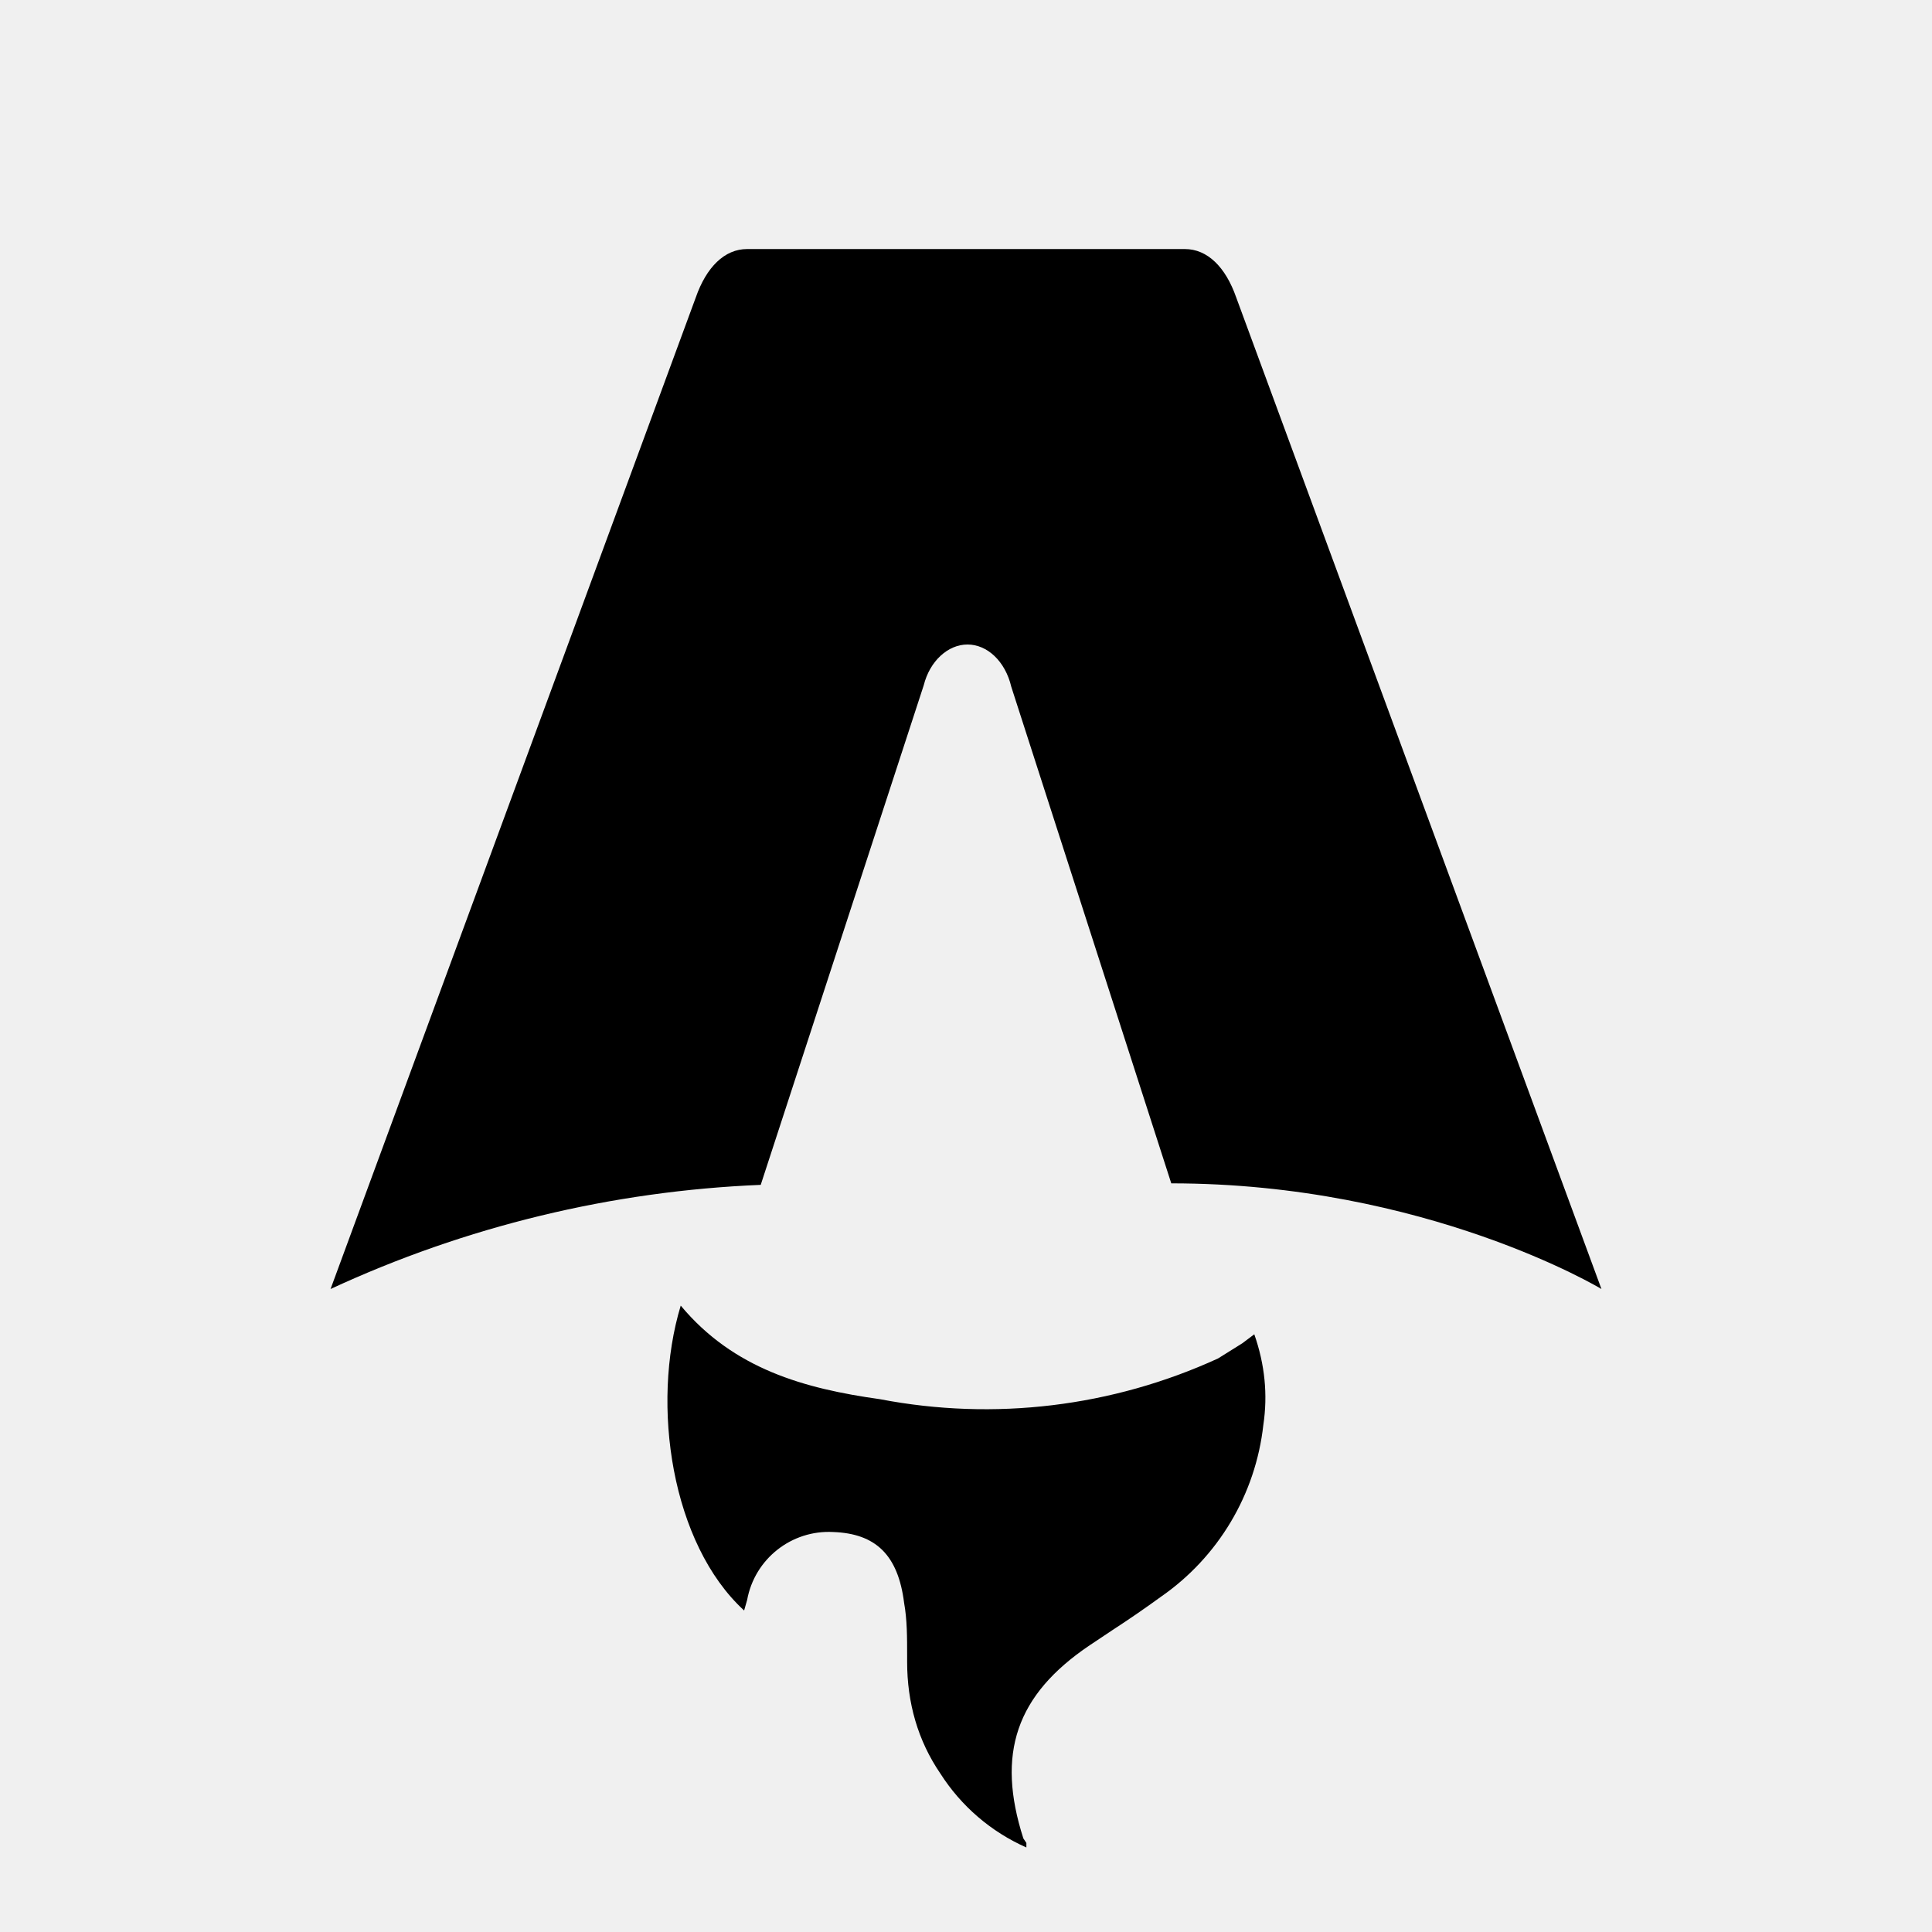
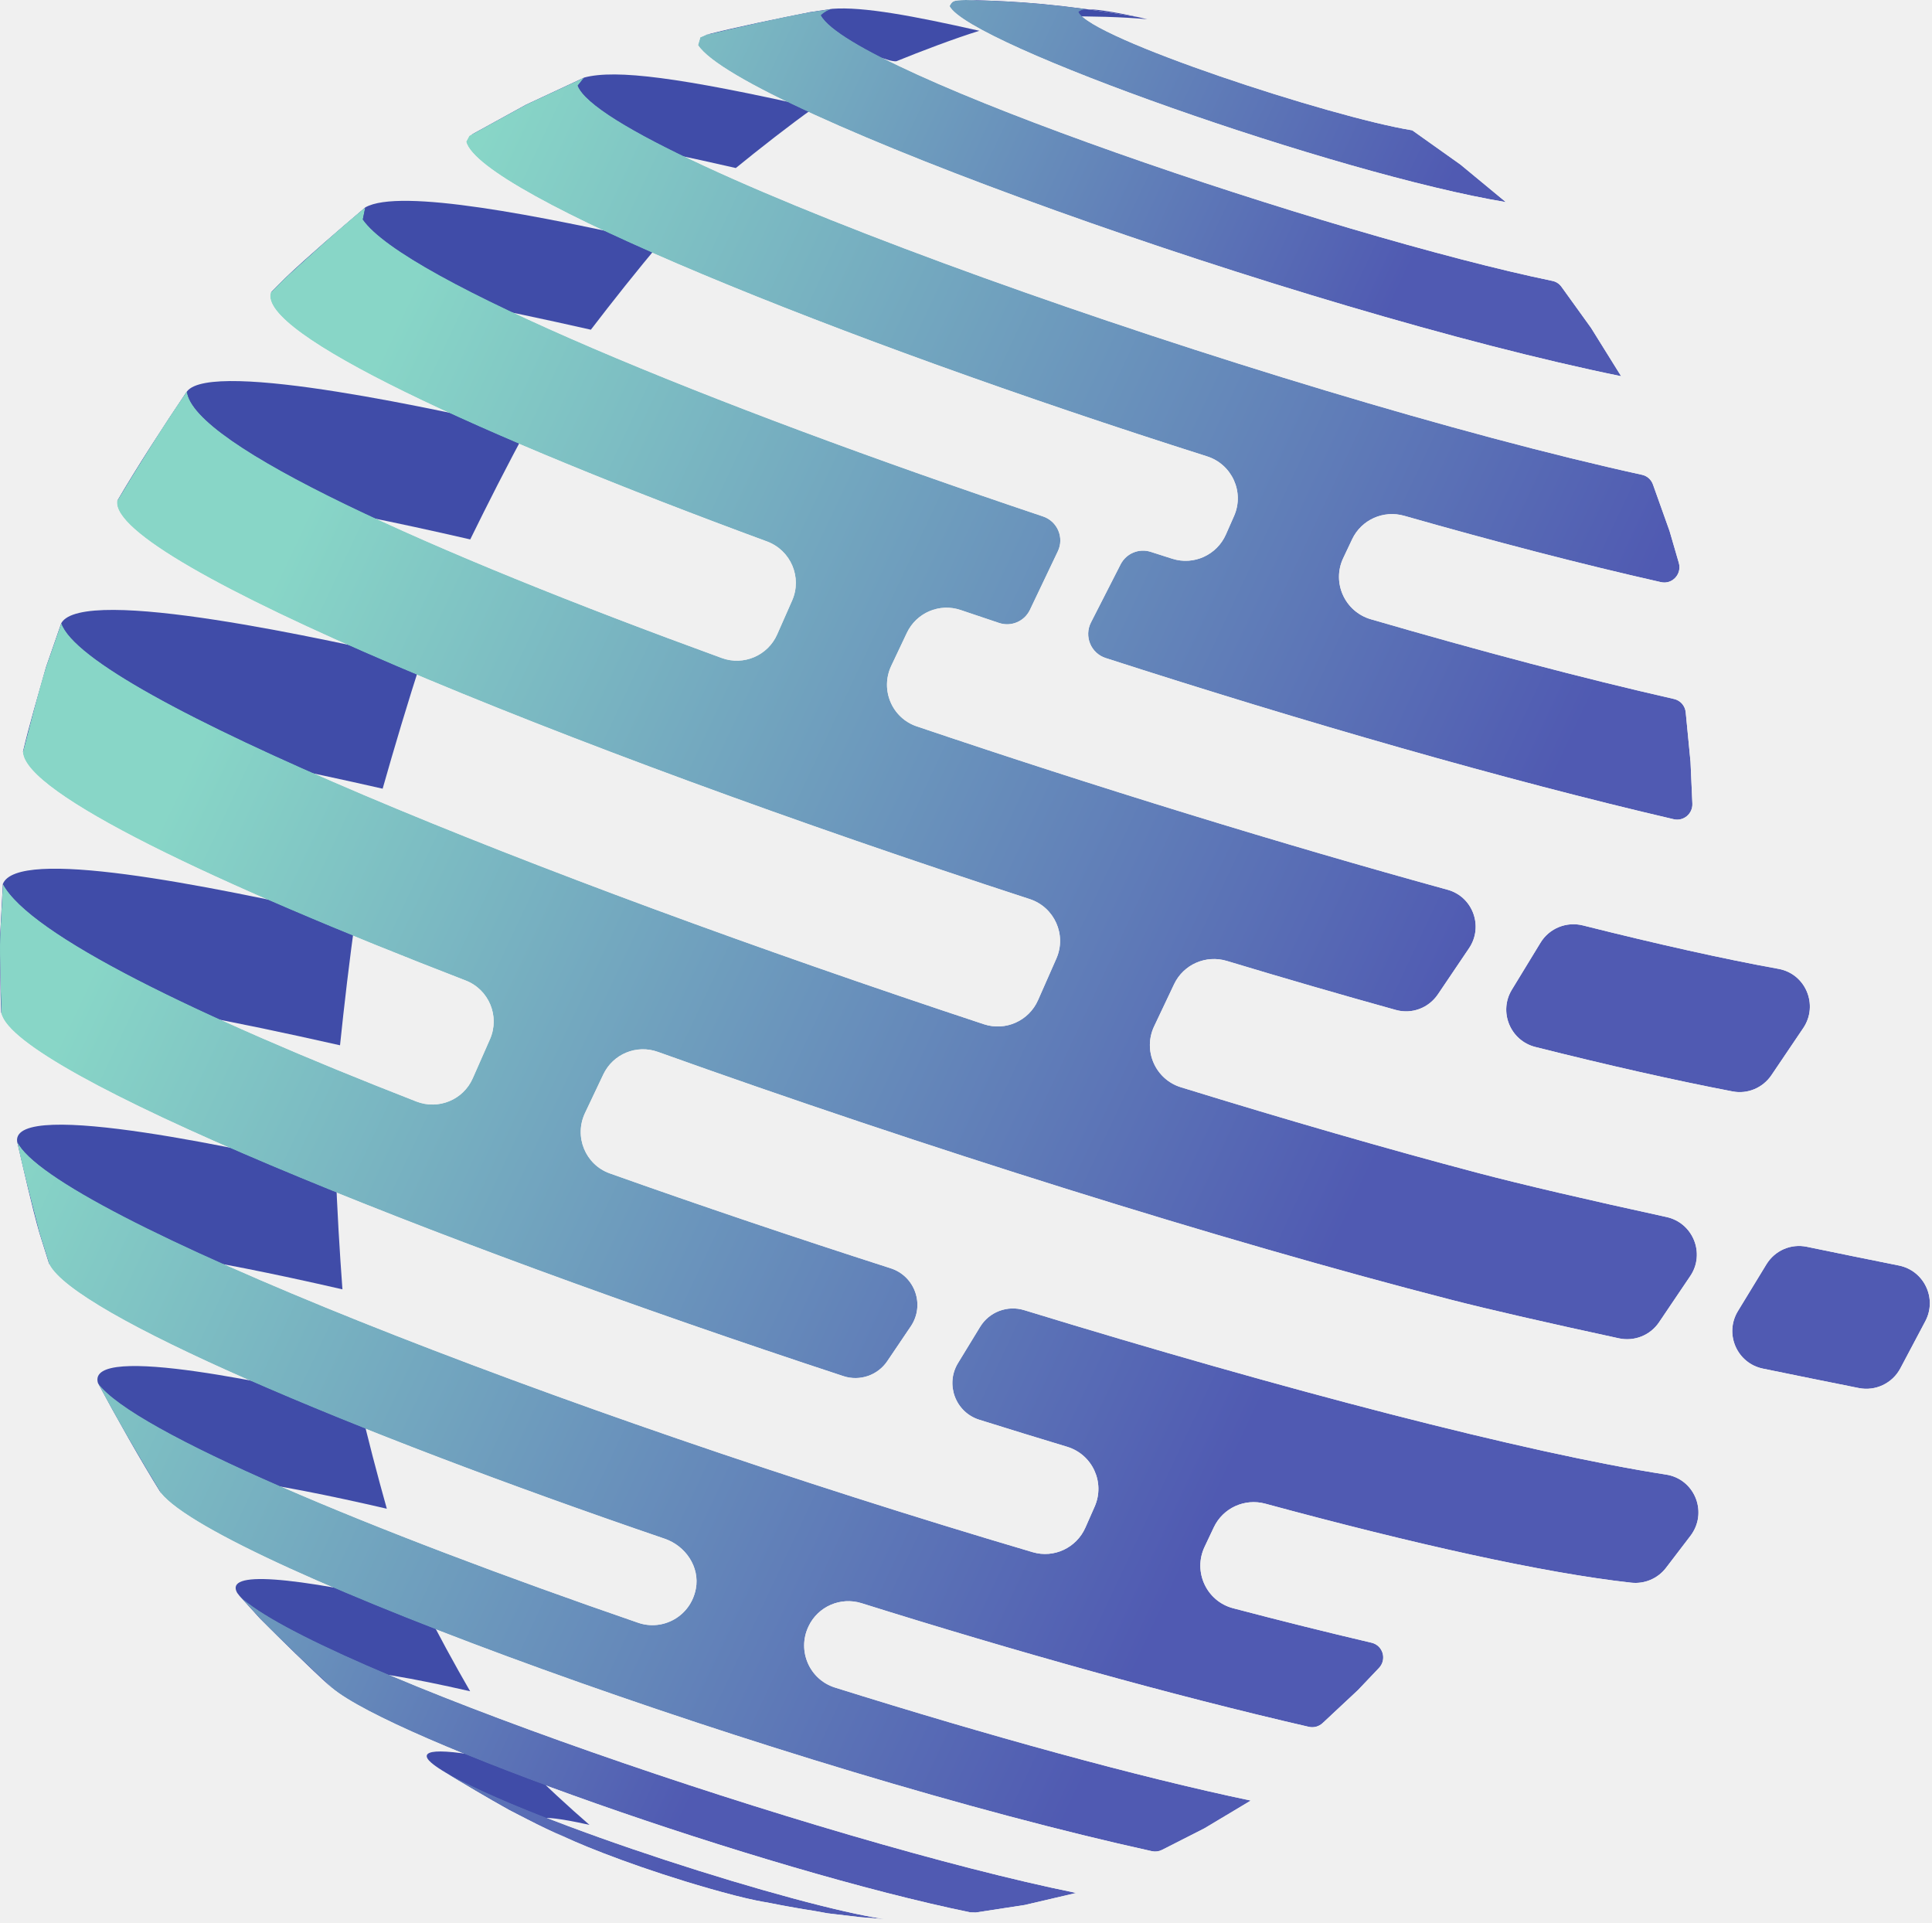
- <svg xmlns="http://www.w3.org/2000/svg" fill="none" viewBox="0 0 128 128">
-   <path d="M50.4 78.5a75.1 75.1 0 0 0-28.5 6.9l24.2-65.7c.7-2 1.9-3.2 3.4-3.2h29c1.5 0 2.7 1.2 3.4 3.2l24.2 65.7s-11.6-7-28.5-7L67 45.5c-.4-1.7-1.6-2.8-2.9-2.8-1.3 0-2.5 1.1-2.9 2.7L50.4 78.5Zm-1.1 28.2Zm-4.2-20.2c-2 6.6-.6 15.8 4.2 20.2a17.5 17.5 0 0 1 .2-.7 5.5 5.5 0 0 1 5.7-4.5c2.8.1 4.3 1.5 4.7 4.7.2 1.1.2 2.3.2 3.5v.4c0 2.7.7 5.2 2.2 7.4a13 13 0 0 0 5.7 4.9v-.3l-.2-.3c-1.8-5.6-.5-9.5 4.4-12.8l1.5-1a73 73 0 0 0 3.2-2.2 16 16 0 0 0 6.8-11.4c.3-2 .1-4-.6-6l-.8.6-1.6 1a37 37 0 0 1-22.4 2.7c-5-.7-9.7-2-13.2-6.2Z" />
-   <style>
-         path { fill: #000; }
-         @media (prefers-color-scheme: dark) {
-             path { fill: #FFF; }
-         }
-     </style>
+ <svg xmlns="http://www.w3.org/2000/svg" version="1.1" width="200" height="199">
+   <svg version="1.1" width="200" height="199">
+     <svg width="200" height="199" viewBox="0 0 200 199" fill="none">
+       <path d="M110.149 1.695C112.737 1.673 116.193 1.742 118.771 1.991L117.808 1.77C109.845 0.426 105.404 0.11 99.991 0C103.448 0.145 106.73 1.324 110.149 1.695Z" fill="#404CA8" />
+       <path d="M92.789 6.34C95.335 5.305 98.762 3.999 101.384 3.187C94.564 1.647 89.365 0.672 86.17 0.911L83.861 1.254C80.616 1.901 76.289 2.782 73.081 3.605C76.072 3.113 82.141 3.904 91.12 5.957C91.622 6.072 92.277 6.38 92.789 6.34Z" fill="#404CA8" />
+       <path d="M76.171 17.392C78.552 15.451 81.78 12.918 84.286 11.141C70.44 8.025 63.763 7.152 60.479 8.025L54.452 10.837L48.766 13.963C51.013 13.144 56.159 12.793 76.171 17.392Z" fill="#404CA8" />
+       <path d="M61.165 34.127C63.265 31.385 66.119 27.764 68.364 25.142C56.011 22.362 41.374 19.431 37.816 21.466C35.283 23.621 31.906 26.508 29.497 28.802L28.031 30.278C31.162 28.431 41.071 29.581 61.165 34.127Z" fill="#404CA8" />
+       <path d="M48.679 55.833C50.366 52.389 52.673 47.825 54.522 44.466C46.457 42.652 21.928 37.133 19.353 40.517L19.306 40.577C17.059 43.901 14.145 48.395 12.124 51.864C13.097 50.988 16.058 48.32 48.679 55.833Z" fill="#404CA8" />
+       <path d="M39.611 81.633C40.741 77.642 42.314 72.336 43.618 68.4C34.045 66.247 8.616 60.531 6.346 64.493L4.766 69.037C4.032 71.677 2.979 75.183 2.367 77.853C3.131 76.743 5.162 73.79 39.611 81.633Z" fill="#404CA8" />
+       <path d="M35.199 108.192C35.607 104.247 36.214 98.994 36.789 95.073C20.602 91.427 1.827 87.727 0.296 91.489L0.01 96.894C0.045 99.291 -0.002 102.488 0.13 104.88C1.12 101.881 11.604 102.874 35.199 108.192Z" fill="#404CA8" />
+       <path d="M35.449 133.454C35.175 129.764 34.872 124.837 34.765 121.137C26.453 119.263 1.166 113.559 1.773 118.163C2.437 121.007 3.281 124.812 4.082 127.621L5.107 130.876C5.088 129.786 5.025 126.469 35.449 133.454Z" fill="#404CA8" />
+       <path d="M40.044 156.161C39.131 152.914 37.979 148.562 37.239 145.272C29.483 143.523 8.881 138.872 10.138 143.149C11.999 146.621 14.58 151.202 16.665 154.546C15.207 151.06 28.575 153.499 40.044 156.161Z" fill="#404CA8" />
+       <path d="M48.668 175.054C47.162 172.449 45.221 168.928 43.898 166.223C29.773 163.04 23.266 162.585 24.552 164.867L24.799 165.19L26.926 167.537C29.116 169.719 32.04 172.623 34.34 174.689C33.75 174.109 32.52 172.899 35.775 172.917C38.179 172.927 42.516 173.648 48.668 175.054Z" fill="#404CA8" />
+       <path d="M61.022 188.884C58.976 187.115 56.303 184.676 54.43 182.723C45.021 180.62 43.722 181.21 44.289 182.073C44.374 182.203 44.69 182.578 45.79 183.263C47.843 184.512 50.6 186.152 52.705 187.316C55.746 188.887 55.803 188.914 57.466 189.69C58.045 189.957 58.822 190.31 59.404 190.569C58.371 190.106 55.226 188.695 55.938 188.27C56.56 187.899 59.917 188.64 61.022 188.884Z" fill="#404CA8" />
+       <path d="M112.658 0.969C114.216 1.185 115.906 1.447 117.812 1.77C114.873 1.138 113.437 0.961 112.658 0.969Z" fill="#404CA8" />
+       <mask id="mask0_1_68" style="mask-type:luminance" maskUnits="userSpaceOnUse" x="98" y="0" width="58" height="21">
+         <path d="M155.888 20.92L151.185 17.033L146.198 13.49C137.77 12.124 112.896 3.969 111.649 1.234C111.811 1.11 112.012 0.978 112.659 0.968C107.794 0.296 104.278 0.095 99.995 0C98.637 0.027 98.604 0.085 98.296 0.63C100.272 4.576 138.489 18.041 155.888 20.92Z" fill="white" />
+       </mask>
+       <g mask="url(#mask0_1_68)">
+         <path d="M155.888 20.92L151.185 17.033L146.198 13.49C137.77 12.124 112.896 3.969 111.649 1.234C111.811 1.11 112.012 0.978 112.659 0.968C107.794 0.296 104.278 0.095 99.995 0C98.637 0.027 98.604 0.085 98.296 0.63C100.272 4.576 138.489 18.041 155.888 20.92Z" fill="url(#paint0_linear_1_68)" />
+       </g>
+       <mask id="mask1_1_68" style="mask-type:luminance" maskUnits="userSpaceOnUse" x="72" y="0" width="96" height="39">
+         <path d="M167.821 38.94L164.705 33.936L161.649 29.693C161.42 29.372 161.094 29.155 160.706 29.076C138.218 24.427 88.216 7.563 84.983 1.576C85.279 1.292 85.774 0.999 86.173 0.912L83.863 1.255C80.606 1.842 76.303 2.843 73.083 3.607L72.499 3.858C72.429 4.099 72.334 4.425 72.26 4.669C76.585 11.353 134.635 32.174 167.821 38.94Z" fill="white" />
+       </mask>
+       <g mask="url(#mask1_1_68)">
+         <path d="M167.821 38.94L164.705 33.936L161.649 29.693C161.42 29.372 161.094 29.155 160.706 29.076C138.218 24.427 88.216 7.563 84.983 1.576C85.279 1.292 85.774 0.999 86.173 0.912L83.863 1.255C80.606 1.842 76.303 2.843 73.083 3.607L72.499 3.858C72.429 4.099 72.334 4.425 72.26 4.669C76.585 11.353 134.635 32.174 167.821 38.94Z" fill="url(#paint1_linear_1_68)" />
+       </g>
+       <mask id="mask2_1_68" style="mask-type:luminance" maskUnits="userSpaceOnUse" x="24" y="165" width="88" height="33">
+         <path d="M26.929 167.537C29.076 169.761 32.082 172.581 34.342 174.688C40.809 180.118 78.972 193.531 100.445 197.938L101.005 197.953L106.088 197.174L111.411 195.93C85.278 190.624 32.672 172.593 24.801 165.19L26.929 167.537Z" fill="white" />
+       </mask>
+       <g mask="url(#mask2_1_68)">
+         <path d="M26.929 167.537C29.076 169.761 32.082 172.581 34.342 174.688C40.809 180.118 78.972 193.531 100.445 197.938L101.005 197.953L106.088 197.174L111.411 195.93C85.278 190.624 32.672 172.593 24.801 165.19L26.929 167.537Z" fill="url(#paint2_linear_1_68)" />
+       </g>
+       <mask id="mask3_1_68" style="mask-type:luminance" maskUnits="userSpaceOnUse" x="45" y="183" width="47" height="16">
+         <path d="M85.746 198.004C86.482 198.109 87.169 198.198 87.794 198.278C87.082 198.188 86.4 198.096 85.746 198.004ZM52.704 187.316C54.369 188.2 54.486 188.257 57.467 189.69C58.047 189.959 58.826 190.307 59.406 190.569C62.768 192.034 69.133 194.381 76.009 196.178C76.501 196.292 76.964 196.392 77.434 196.494C76.917 196.382 76.429 196.272 76.009 196.178C77.925 196.663 78.86 196.83 79.477 196.927L79.042 196.837L79.507 196.932L79.477 196.927L79.803 196.991C80.127 197.056 80.438 197.116 80.749 197.176C81.015 197.225 81.287 197.275 81.568 197.327C81.879 197.385 82.182 197.439 82.481 197.489C82.76 197.539 83.048 197.586 83.344 197.636C83.643 197.683 83.929 197.73 84.21 197.773L84.25 197.78L84.24 197.778C84.566 197.83 84.892 197.88 85.198 197.925C84.875 197.877 84.561 197.83 84.25 197.78L85.686 198.039L89.133 198.445L91.569 198.636C82.65 197.35 55.253 188.752 45.789 183.263C47.835 184.529 50.612 186.134 52.704 187.316Z" fill="white" />
+       </mask>
+       <g mask="url(#mask3_1_68)">
+         <path d="M85.746 198.004C86.482 198.109 87.169 198.198 87.794 198.278C87.082 198.188 86.4 198.096 85.746 198.004ZM52.704 187.316C54.369 188.2 54.486 188.257 57.467 189.69C58.047 189.959 58.826 190.307 59.406 190.569C62.768 192.034 69.133 194.381 76.009 196.178C76.501 196.292 76.964 196.392 77.434 196.494C76.917 196.382 76.429 196.272 76.009 196.178C77.925 196.663 78.86 196.83 79.477 196.927L79.042 196.837L79.507 196.932L79.477 196.927L79.803 196.991C80.127 197.056 80.438 197.116 80.749 197.176C81.015 197.225 81.287 197.275 81.568 197.327C81.879 197.385 82.182 197.439 82.481 197.489C82.76 197.539 83.048 197.586 83.344 197.636C83.643 197.683 83.929 197.73 84.21 197.773L84.25 197.78L84.24 197.778C84.566 197.83 84.892 197.88 85.198 197.925C84.875 197.877 84.561 197.83 84.25 197.78L85.686 198.039L89.133 198.445L91.569 198.636C82.65 197.35 55.253 188.752 45.789 183.263C47.835 184.529 50.612 186.134 52.704 187.316Z" fill="url(#paint3_linear_1_68)" />
+       </g>
+       <mask id="mask4_1_68" style="mask-type:luminance" maskUnits="userSpaceOnUse" x="1" y="118" width="175" height="74">
+         <path d="M110.46 149.746C113.085 150.538 114.424 153.434 113.317 155.945L112.361 158.112C111.436 160.21 109.104 161.308 106.904 160.658C57.705 146.138 5.379 125.623 1.778 118.163C2.363 121.025 3.365 124.79 4.087 127.622L5.112 130.877C7.782 136.03 35.842 147.992 68.809 159.267C70.969 160.006 72.457 162.188 72.036 164.433C71.506 167.282 68.64 168.852 66.064 167.964C38.425 158.446 13.787 148.166 10.136 143.149C11.966 146.638 14.611 151.182 16.666 154.546C22.713 162.024 81.915 183.395 119.244 191.607C119.605 191.686 119.971 191.637 120.299 191.47L124.687 189.238L129.482 186.369C117.734 183.907 102.298 179.642 86.432 174.668C83.794 173.839 82.505 170.863 83.685 168.367L83.7 168.332C84.675 166.277 87.014 165.259 89.184 165.938C105.15 170.943 121.285 175.464 135.491 178.737C136.006 178.853 136.536 178.707 136.922 178.346L140.52 174.984L140.588 174.919L142.748 172.647C143.591 171.761 143.171 170.308 141.979 170.029C137.358 168.947 132.557 167.75 127.648 166.459C124.893 165.734 123.48 162.674 124.701 160.101L125.655 158.083C126.603 156.082 128.85 155.059 130.982 155.639C146.368 159.809 159.793 162.813 168.854 163.816C170.247 163.97 171.613 163.39 172.467 162.276L175 158.961L175.152 158.747C176.754 156.336 175.341 153.071 172.479 152.628C157.979 150.378 132.769 143.804 106.026 135.607C104.291 135.074 102.408 135.781 101.462 137.334L99.173 141.084C97.829 143.289 98.911 146.18 101.377 146.952C104.426 147.907 107.459 148.84 110.46 149.746Z" fill="white" />
+       </mask>
+       <g mask="url(#mask4_1_68)">
+         <path d="M110.46 149.746C113.085 150.538 114.424 153.434 113.317 155.945L112.361 158.112C111.436 160.21 109.104 161.308 106.904 160.658C57.705 146.138 5.379 125.623 1.778 118.163C2.363 121.025 3.365 124.79 4.087 127.622L5.112 130.877C7.782 136.03 35.842 147.992 68.809 159.267C70.969 160.006 72.457 162.188 72.036 164.433C71.506 167.282 68.64 168.852 66.064 167.964C38.425 158.446 13.787 148.166 10.136 143.149C11.966 146.638 14.611 151.182 16.666 154.546C22.713 162.024 81.915 183.395 119.244 191.607C119.605 191.686 119.971 191.637 120.299 191.47L124.687 189.238L129.482 186.369C117.734 183.907 102.298 179.642 86.432 174.668C83.794 173.839 82.505 170.863 83.685 168.367L83.7 168.332C84.675 166.277 87.014 165.259 89.184 165.938C105.15 170.943 121.285 175.464 135.491 178.737C136.006 178.853 136.536 178.707 136.922 178.346L140.52 174.984L140.588 174.919L142.748 172.647C143.591 171.761 143.171 170.308 141.979 170.029C137.358 168.947 132.557 167.75 127.648 166.459C124.893 165.734 123.48 162.674 124.701 160.101L125.655 158.083C126.603 156.082 128.85 155.059 130.982 155.639C146.368 159.809 159.793 162.813 168.854 163.816C170.247 163.97 171.613 163.39 172.467 162.276L175 158.961L175.152 158.747C176.754 156.336 175.341 153.071 172.479 152.628C157.979 150.378 132.769 143.804 106.026 135.607C104.291 135.074 102.408 135.781 101.462 137.334L99.173 141.084C97.829 143.289 98.911 146.18 101.377 146.952C104.426 147.907 107.459 148.84 110.46 149.746Z" fill="url(#paint4_linear_1_68)" />
+       </g>
+       <mask id="mask5_1_68" style="mask-type:luminance" maskUnits="userSpaceOnUse" x="179" y="128" width="21" height="16">
+         <path d="M196.723 141.632L199.31 136.75C200.557 134.396 199.181 131.509 196.571 130.987C193.343 130.34 190.148 129.69 187.035 129.046C185.388 128.705 183.728 129.437 182.854 130.872L179.913 135.695C178.477 138.044 179.801 141.105 182.499 141.66C185.729 142.324 189.053 142.996 192.425 143.67C194.149 144.014 195.899 143.185 196.723 141.632Z" fill="white" />
+       </mask>
+       <g mask="url(#mask5_1_68)">
+         <path d="M196.723 141.632L199.31 136.75C200.557 134.396 199.181 131.509 196.571 130.987C193.343 130.34 190.148 129.69 187.035 129.046C185.388 128.705 183.728 129.436 182.854 130.872L179.913 135.695C178.477 138.044 179.801 141.105 182.499 141.659C185.729 142.324 189.053 142.996 192.425 143.67C194.149 144.014 195.899 143.185 196.723 141.632Z" fill="url(#paint5_linear_1_68)" />
+       </g>
+       <mask id="mask6_1_68" style="mask-type:luminance" maskUnits="userSpaceOnUse" x="155" y="95" width="33" height="19">
+         <path d="M183.381 111.282L186.671 106.412C188.276 104.038 186.927 100.786 184.105 100.281C178.501 99.27 171.611 97.73 163.859 95.784C162.167 95.361 160.388 96.075 159.479 97.563L156.508 102.436C155.11 104.725 156.344 107.716 158.947 108.37C166.333 110.229 173.216 111.79 179.36 112.969C180.917 113.268 182.492 112.596 183.381 111.282Z" fill="white" />
+       </mask>
+       <g mask="url(#mask6_1_68)">
+         <path d="M183.381 111.282L186.671 106.412C188.276 104.038 186.927 100.786 184.105 100.281C178.501 99.27 171.611 97.73 163.859 95.784C162.167 95.361 160.388 96.075 159.479 97.563L156.508 102.436C155.11 104.725 156.344 107.716 158.947 108.37C166.333 110.229 173.216 111.79 179.36 112.969C180.917 113.268 182.492 112.596 183.381 111.282Z" fill="url(#paint6_linear_1_68)" />
+       </g>
+       <mask id="mask7_1_68" style="mask-type:luminance" maskUnits="userSpaceOnUse" x="0" y="21" width="176" height="122">
+         <path d="M172.515 125.967C164.371 124.191 157.503 122.593 153.033 121.413C143.582 118.918 133.113 115.889 122.244 112.535C119.596 111.716 118.29 108.732 119.477 106.227L121.545 101.864C122.513 99.824 124.834 98.809 126.999 99.461C132.952 101.257 138.817 102.959 144.505 104.537C146.153 104.995 147.892 104.338 148.85 102.922L152.075 98.147C153.596 95.895 152.468 92.811 149.851 92.092C132.865 87.421 113.47 81.462 94.904 75.183C92.323 74.312 91.099 71.379 92.263 68.917L93.878 65.506C94.866 63.418 97.26 62.398 99.447 63.142C100.766 63.59 102.095 64.035 103.429 64.481C104.683 64.899 106.052 64.314 106.619 63.122L109.508 57.06C110.187 55.644 109.463 53.955 107.973 53.454C73.374 41.846 41.873 28.926 37.56 22.715C37.637 22.339 37.739 21.839 37.816 21.466C35.238 23.568 31.954 26.557 29.498 28.802L28.032 30.277C26.693 34.483 49.393 44.986 79.388 56.04C81.859 56.951 83.059 59.75 81.999 62.161L80.453 65.663C79.488 67.857 76.977 68.93 74.725 68.111C44.229 57 19.989 46.059 19.35 40.517L19.302 40.577C17.016 43.874 14.181 48.418 12.121 51.862C11.297 58.103 58.368 77.353 106.584 93.055C109.155 93.891 110.441 96.753 109.351 99.224L107.458 103.517C106.512 105.667 104.086 106.752 101.859 106.015C55.534 90.696 8.873 71.914 6.348 64.493L4.765 69.037C3.939 71.65 3.075 75.206 2.369 77.853C2.625 82.121 21.98 91.356 48.198 101.484C50.622 102.419 51.767 105.196 50.719 107.57L48.94 111.607C47.957 113.844 45.379 114.899 43.099 114.01C20.28 105.114 3.113 96.758 0.301 91.49L0.015 96.895C-0.045 99.291 0.094 102.484 0.132 104.88C1.533 111.029 43.925 128.16 87.314 142.438C89.003 142.993 90.86 142.356 91.853 140.883L94.286 137.282C95.772 135.082 94.727 132.084 92.201 131.273C82.357 128.11 72.52 124.793 63.131 121.453C60.591 120.55 59.406 117.643 60.558 115.207L62.452 111.213C63.455 109.093 65.891 108.083 68.098 108.874C95.431 118.666 126.31 128.386 150.309 134.555C154.173 135.548 160.262 136.939 167.598 138.526C169.191 138.867 170.831 138.213 171.741 136.867L174.974 132.079C176.549 129.75 175.265 126.567 172.515 125.967Z" fill="white" />
+       </mask>
+       <g mask="url(#mask7_1_68)">
+         <path d="M172.515 125.967C164.371 124.191 157.503 122.593 153.033 121.413C143.582 118.918 133.113 115.889 122.244 112.535C119.596 111.716 118.29 108.732 119.477 106.227L121.545 101.864C122.513 99.824 124.834 98.809 126.999 99.461C132.952 101.257 138.817 102.959 144.505 104.537C146.153 104.995 147.892 104.338 148.85 102.922L152.075 98.147C153.596 95.895 152.468 92.811 149.851 92.092C132.865 87.421 113.47 81.462 94.904 75.183C92.323 74.312 91.099 71.379 92.263 68.917L93.878 65.506C94.866 63.418 97.26 62.398 99.447 63.142C100.766 63.59 102.095 64.035 103.429 64.481C104.683 64.899 106.052 64.314 106.619 63.122L109.508 57.06C110.187 55.644 109.463 53.955 107.973 53.454C73.374 41.846 41.873 28.926 37.56 22.715C37.637 22.339 37.739 21.839 37.816 21.466C35.238 23.568 31.954 26.557 29.498 28.802L28.032 30.277C26.693 34.483 49.393 44.986 79.388 56.04C81.859 56.951 83.059 59.75 81.999 62.161L80.453 65.663C79.488 67.857 76.977 68.93 74.725 68.111C44.229 57 19.989 46.059 19.35 40.517L19.302 40.577C17.016 43.874 14.181 48.418 12.121 51.862C11.297 58.103 58.368 77.353 106.584 93.055C109.155 93.891 110.441 96.753 109.351 99.224L107.458 103.517C106.512 105.667 104.086 106.752 101.859 106.015C55.534 90.696 8.873 71.914 6.348 64.493L4.765 69.037C3.939 71.65 3.075 75.206 2.369 77.853C2.625 82.121 21.98 91.356 48.198 101.484C50.622 102.419 51.767 105.196 50.719 107.57L48.94 111.607C47.957 113.844 45.379 114.899 43.099 114.01C20.28 105.114 3.113 96.758 0.301 91.49L0.015 96.895C-0.045 99.291 0.094 102.484 0.132 104.88C1.533 111.029 43.925 128.16 87.314 142.438C89.003 142.993 90.86 142.356 91.853 140.883L94.286 137.282C95.772 135.082 94.727 132.084 92.201 131.273C82.357 128.11 72.52 124.793 63.131 121.453C60.591 120.55 59.406 117.643 60.558 115.207L62.452 111.213C63.455 109.093 65.891 108.083 68.098 108.874C95.431 118.666 126.31 128.386 150.309 134.555C154.173 135.548 160.262 136.939 167.598 138.526C169.191 138.867 170.831 138.213 171.741 136.867L174.974 132.079C176.549 129.75 175.265 126.567 172.515 125.967Z" fill="url(#paint7_linear_1_68)" />
+       </g>
+       <mask id="mask8_1_68" style="mask-type:luminance" maskUnits="userSpaceOnUse" x="48" y="8" width="128" height="77">
+         <path d="M173.268 84.796C174.288 85.032 175.239 84.221 175.194 83.176L175.005 78.911L175 78.836L174.505 73.732C174.44 73.055 173.965 72.503 173.301 72.351C163.939 70.226 153.182 67.374 141.911 64.097C139.214 63.313 137.85 60.302 139.052 57.764L139.975 55.811C140.933 53.793 143.213 52.775 145.36 53.387C154.665 56.04 163.695 58.394 171.942 60.255C173.119 60.521 174.127 59.414 173.791 58.259L172.853 55.034L172.823 54.937L171.116 50.152C170.934 49.639 170.516 49.261 169.983 49.144C132.109 40.848 62.715 16.424 59.806 8.861C60.005 8.61 60.271 8.274 60.473 8.025L54.446 10.837L48.585 14.057L48.259 14.665C49.653 20.044 86.554 35.045 124.945 47.233C127.533 48.054 128.847 50.931 127.747 53.414L126.906 55.32C125.968 57.448 123.574 58.538 121.362 57.834C120.618 57.597 119.871 57.358 119.127 57.12C117.911 56.726 116.589 57.274 116.004 58.414L112.936 64.426C112.205 65.861 112.926 67.618 114.462 68.111C134.939 74.723 155.859 80.745 173.268 84.796Z" fill="white" />
+       </mask>
+       <g mask="url(#mask8_1_68)">
+         <path d="M173.268 84.796C174.288 85.032 175.239 84.221 175.194 83.176L175.005 78.911L175 78.836L174.505 73.732C174.44 73.055 173.965 72.503 173.301 72.351C163.939 70.226 153.182 67.374 141.911 64.097C139.214 63.313 137.85 60.302 139.052 57.764L139.975 55.811C140.933 53.793 143.213 52.775 145.36 53.387C154.665 56.04 163.695 58.394 171.942 60.255C173.119 60.521 174.127 59.414 173.791 58.259L172.853 55.034L172.823 54.937L171.116 50.152C170.934 49.639 170.516 49.261 169.983 49.144C132.109 40.848 62.715 16.424 59.806 8.861C60.005 8.61 60.271 8.274 60.473 8.025L54.446 10.837L48.585 14.057L48.259 14.665C49.653 20.044 86.554 35.045 124.945 47.233C127.533 48.054 128.847 50.931 127.747 53.414L126.906 55.32C125.968 57.448 123.574 58.538 121.362 57.834C120.618 57.597 119.871 57.358 119.127 57.12C117.911 56.726 116.589 57.274 116.004 58.414L112.936 64.426C112.205 65.861 112.926 67.618 114.462 68.111C134.939 74.723 155.859 80.745 173.268 84.796Z" fill="url(#paint8_linear_1_68)" />
+       </g>
+       <defs>
+         <linearGradient id="paint0_linear_1_68" x1="30.362" y1="-35.577" x2="149.489" y2="20.333" gradientUnits="userSpaceOnUse">
+           <stop stop-color="#88D6C7" />
+           <stop offset="0.261" stop-color="#88D6C7" />
+           <stop offset="1" stop-color="#505AB2" />
+         </linearGradient>
+         <linearGradient id="paint1_linear_1_68" x1="25.442" y1="-25.1" x2="144.569" y2="30.811" gradientUnits="userSpaceOnUse">
+           <stop stop-color="#88D6C7" />
+           <stop offset="0.261" stop-color="#88D6C7" />
+           <stop offset="1" stop-color="#505AB2" />
+         </linearGradient>
+         <linearGradient id="paint2_linear_1_68" x1="-47.042" y1="129.356" x2="72.085" y2="185.267" gradientUnits="userSpaceOnUse">
+           <stop stop-color="#88D6C7" />
+           <stop offset="0.261" stop-color="#88D6C7" />
+           <stop offset="1" stop-color="#505AB2" />
+         </linearGradient>
+         <linearGradient id="paint3_linear_1_68" x1="-50.033" y1="135.709" x2="69.094" y2="191.619" gradientUnits="userSpaceOnUse">
+           <stop stop-color="#88D6C7" />
+           <stop offset="0.261" stop-color="#88D6C7" />
+           <stop offset="1" stop-color="#505AB2" />
+         </linearGradient>
+         <linearGradient id="paint4_linear_1_68" x1="-37.039" y1="92.5" x2="120.689" y2="166.527" gradientUnits="userSpaceOnUse">
+           <stop stop-color="#88D6C7" />
+           <stop offset="0.261" stop-color="#88D6C7" />
+           <stop offset="1" stop-color="#505AB2" />
+         </linearGradient>
+         <linearGradient id="paint5_linear_1_68" x1="-4.004" y1="45.487" x2="147.525" y2="116.604" gradientUnits="userSpaceOnUse">
+           <stop stop-color="#88D6C7" />
+           <stop offset="0.261" stop-color="#88D6C7" />
+           <stop offset="1" stop-color="#505AB2" />
+         </linearGradient>
+         <linearGradient id="paint6_linear_1_68" x1="4.209" y1="25.762" x2="155.15" y2="96.604" gradientUnits="userSpaceOnUse">
+           <stop stop-color="#88D6C7" />
+           <stop offset="0.261" stop-color="#88D6C7" />
+           <stop offset="1" stop-color="#505AB2" />
+         </linearGradient>
+         <linearGradient id="paint7_linear_1_68" x1="-16.138" y1="47.694" x2="141.735" y2="121.788" gradientUnits="userSpaceOnUse">
+           <stop stop-color="#88D6C7" />
+           <stop offset="0.261" stop-color="#88D6C7" />
+           <stop offset="1" stop-color="#505AB2" />
+         </linearGradient>
+         <linearGradient id="paint8_linear_1_68" x1="8.245" y1="-4.263" x2="166.118" y2="69.832" gradientUnits="userSpaceOnUse">
+           <stop stop-color="#88D6C7" />
+           <stop offset="0.261" stop-color="#88D6C7" />
+           <stop offset="1" stop-color="#505AB2" />
+         </linearGradient>
+       </defs>
+     </svg>
+   </svg>
+   <style>@media (prefers-color-scheme: light) { :root { filter: none; } }
+ @media (prefers-color-scheme: dark) { :root { filter: none; } }
+ </style>
</svg>
